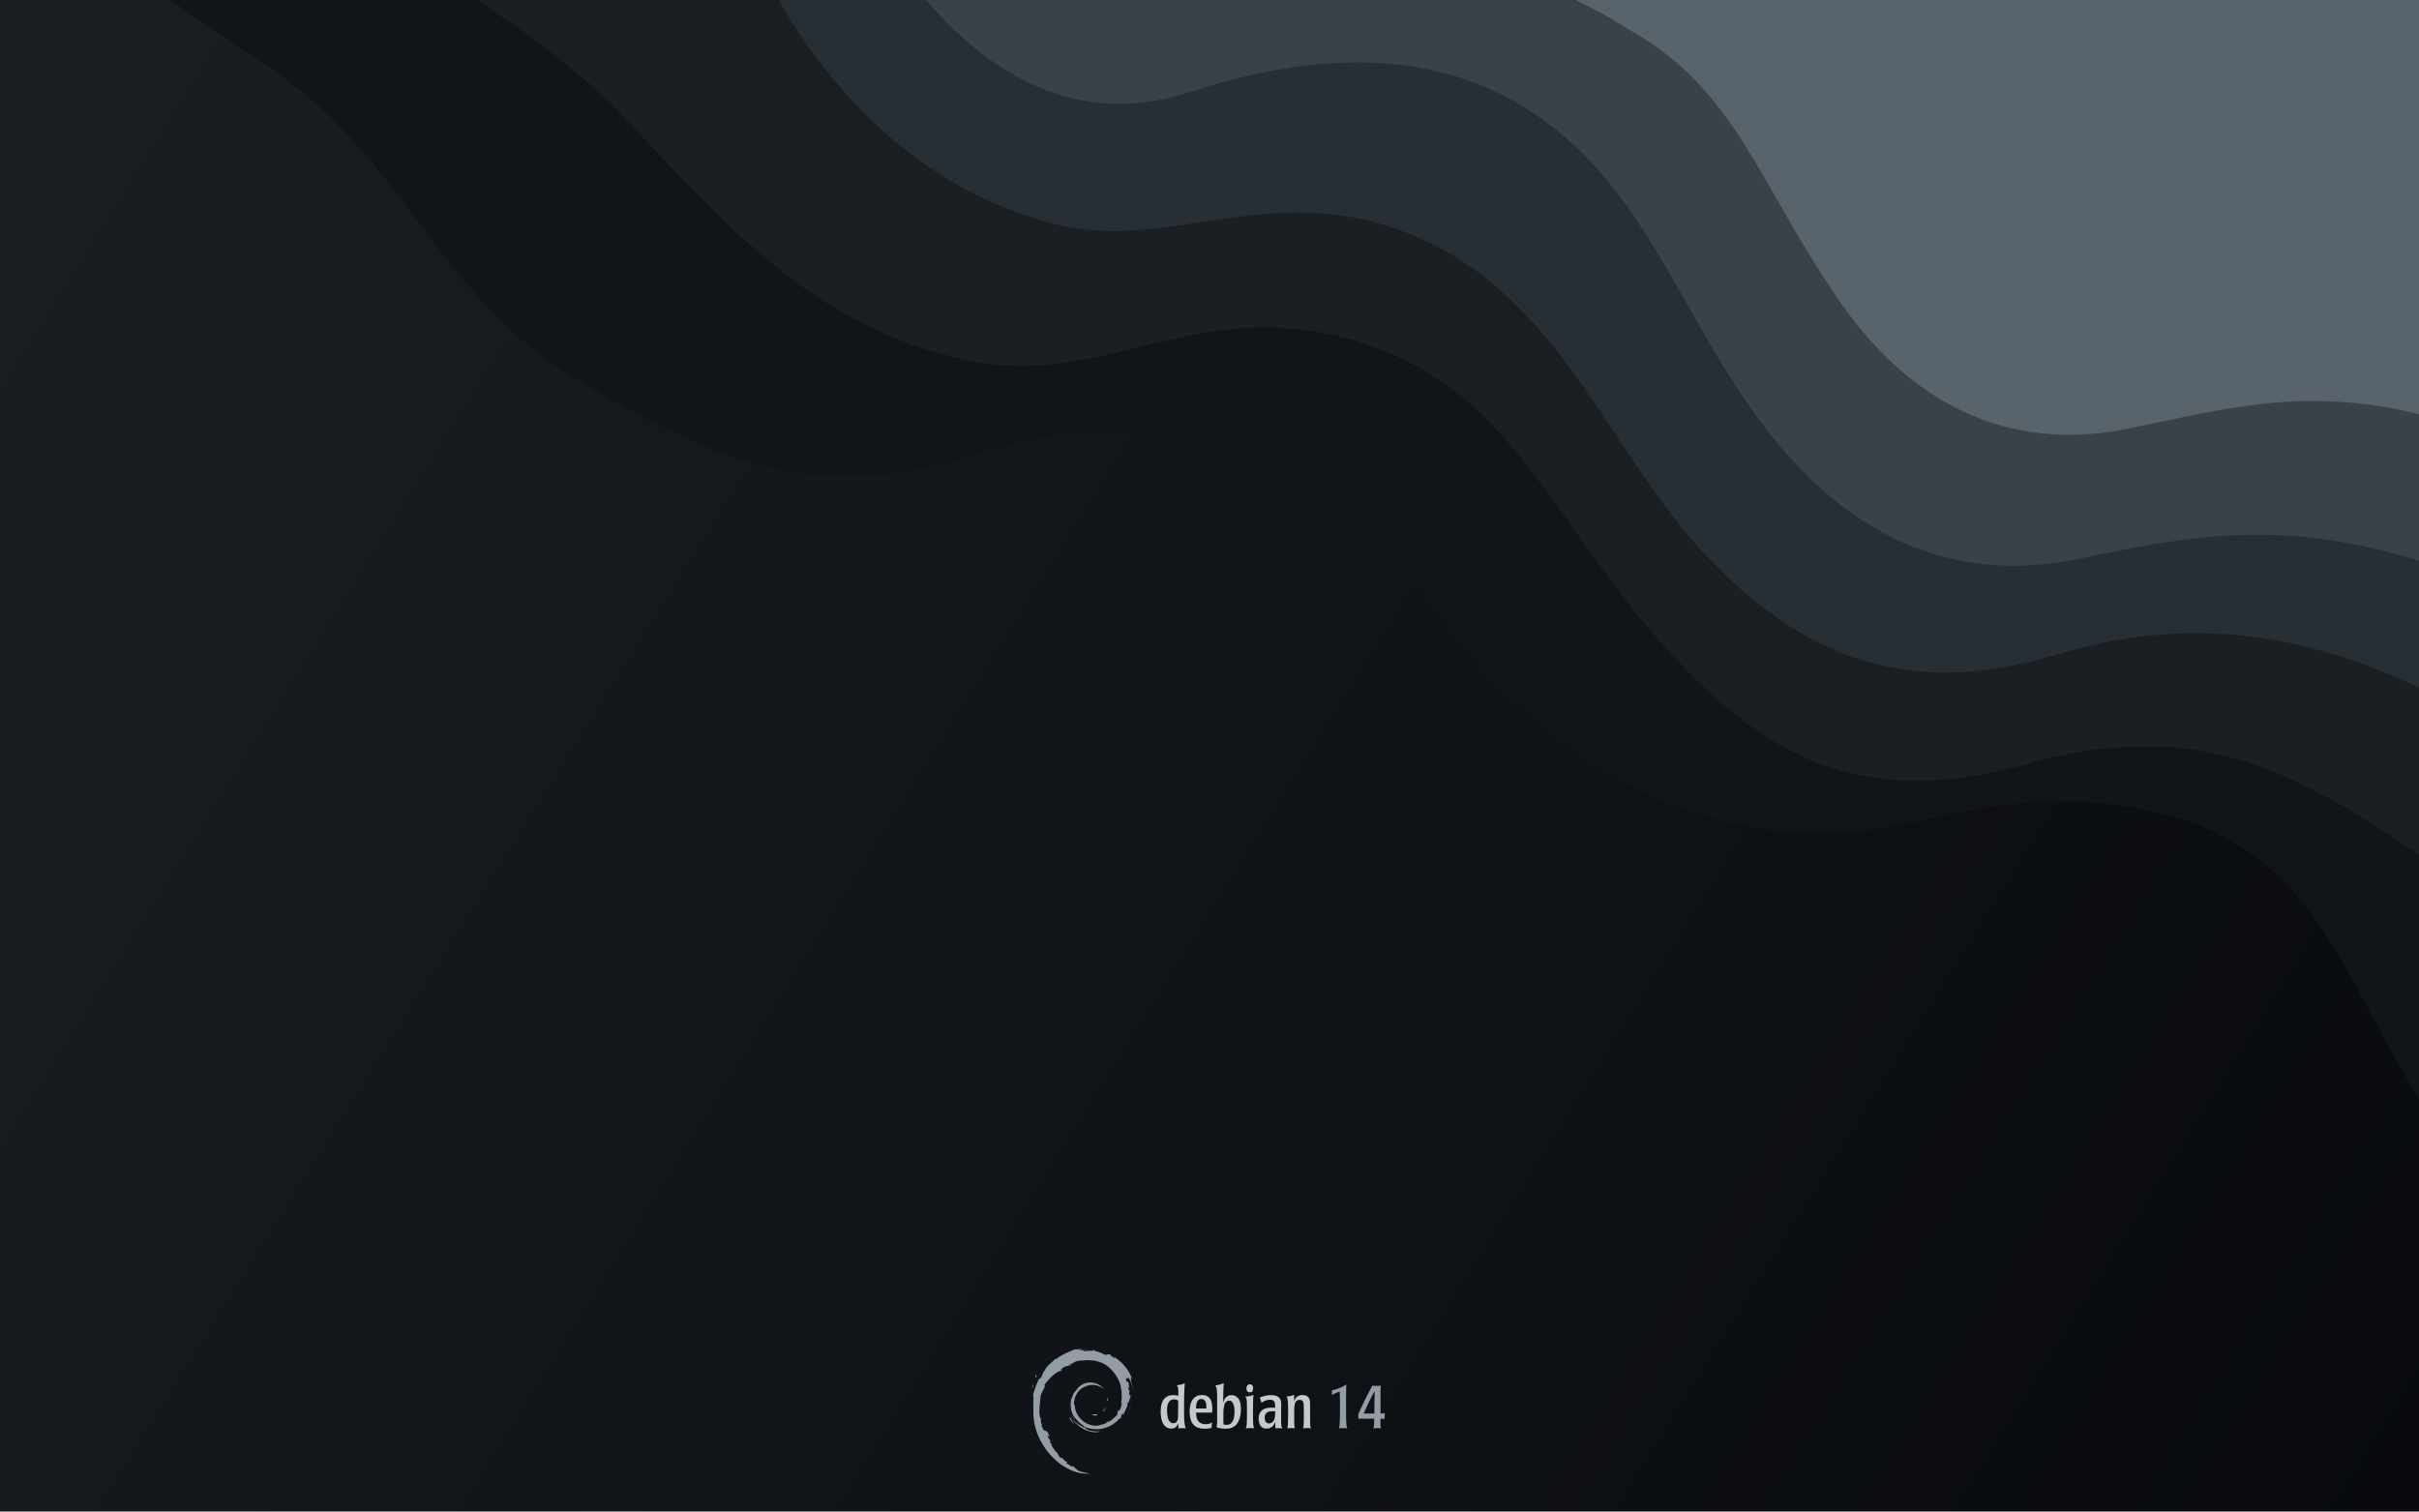
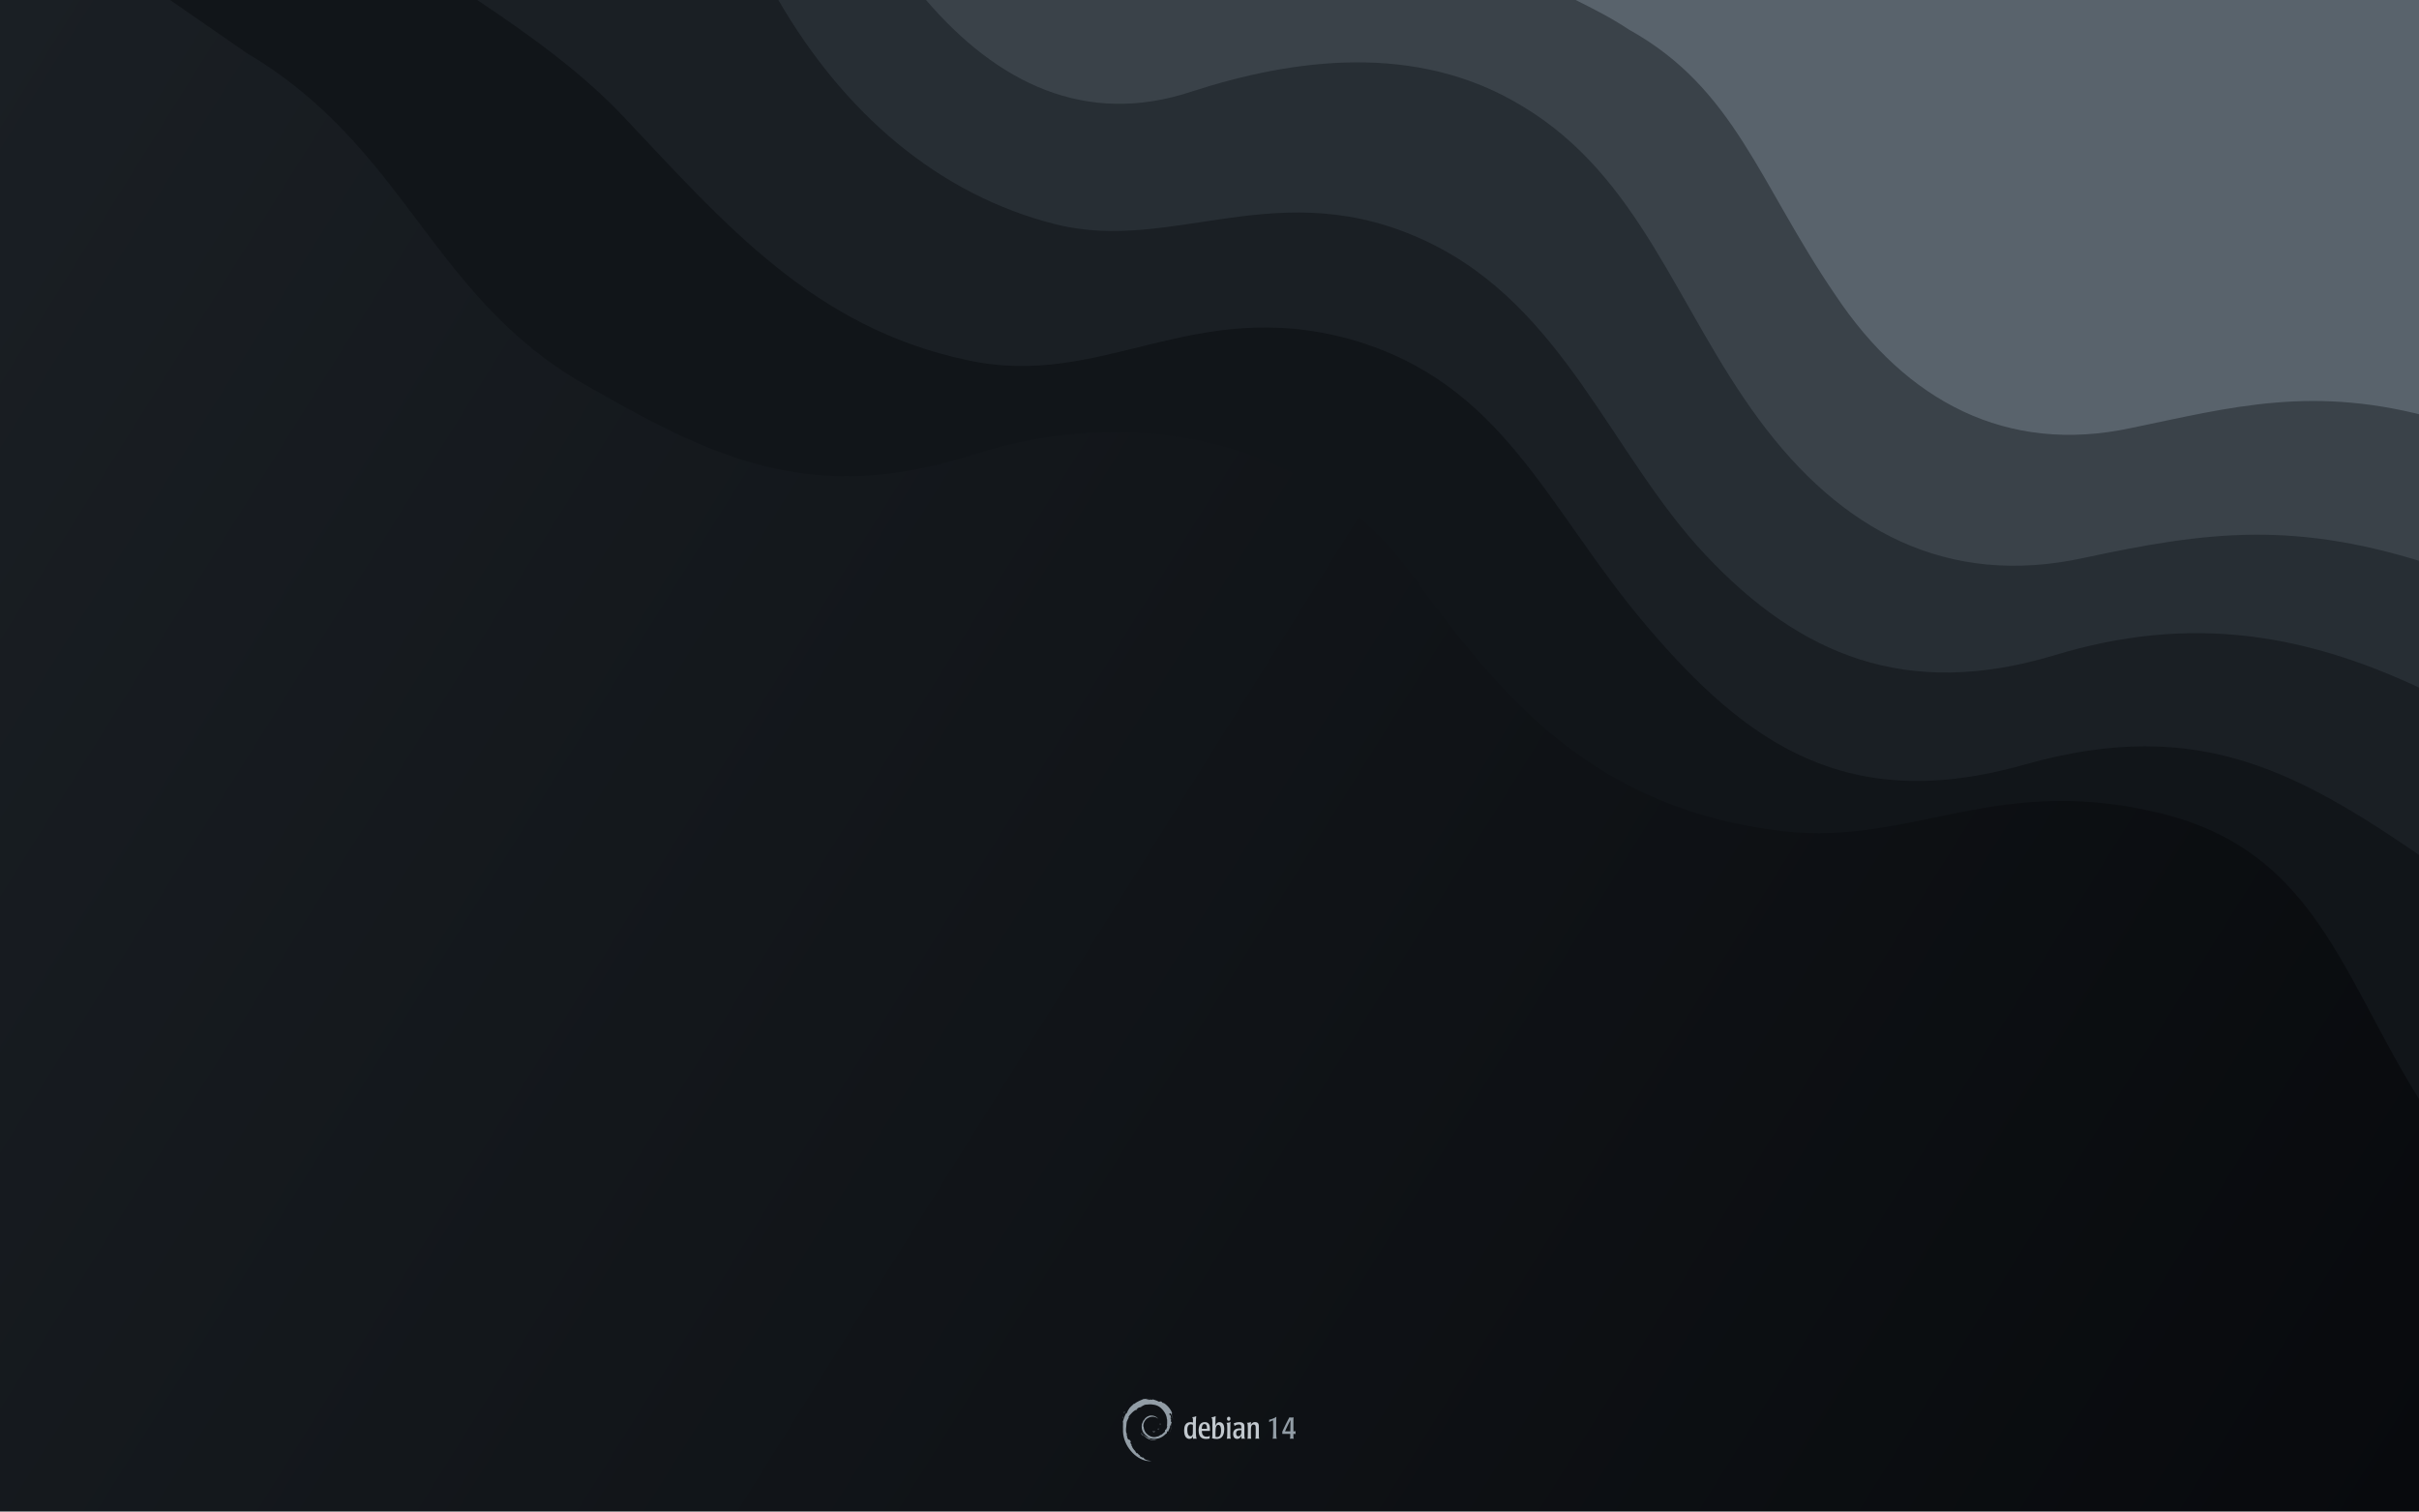
<svg xmlns="http://www.w3.org/2000/svg" width="1920" height="1200" viewBox="0 0 1920 1200" fill="none">
  <defs>
    <linearGradient id="gradient_1" gradientUnits="userSpaceOnUse" x1="0" y1="0" x2="1920" y2="1200">
      <stop offset="0" stop-color="#1A1F24" />
      <stop offset="1" stop-color="#080A0D" />
    </linearGradient>
    <clipPath id="clip_path_2">
      <rect width="1920" height="1200" />
    </clipPath>
  </defs>
  <g clip-path="url(#clip_path_2)">
    <rect width="1920" height="1200" fill="url(#gradient_1)" fill-rule="evenodd" />
    <g transform="translate(135 -0)">
      <g transform="matrix(-1 0 -0 -1 1800 895.313)">
        <path d="M0 0C75 107.813 89.062 220.313 225 250.781C356.25 281.25 421.875 220.313 529.688 236.719C679.688 257.813 750 351.563 815.625 440.625C890.625 543.75 1031.25 576.563 1162.5 534.375C1293.75 492.188 1373.44 534.375 1471.88 590.625C1593.75 660.938 1612.5 778.125 1739.06 853.125C1739.06 853.125 1800 895.313 1800 895.313C1800 895.313 0 895.313 0 895.313C0 895.313 0 0 0 0Z" fill="#111519" />
        <path d="M0 0C107.813 75 187.5 121.875 328.125 82.031C468.75 42.188 548.438 98.438 628.125 192.188C707.813 285.938 740.625 384.375 862.5 419.531C989.063 454.688 1059.38 379.688 1167.19 403.125C1289.06 428.906 1359.38 510.938 1439.06 595.313C1471.88 630.469 1514.06 660.938 1556.25 689.063C1556.25 689.063 0 689.063 0 689.063C0 689.063 0 0 0 0Z" fill="#1A1F24" transform="translate(0 206.25)" />
        <path d="M0 0C103.125 51.562 196.875 65.625 304.688 32.812C421.875 -2.344 506.25 32.812 581.25 112.5C656.25 192.188 693.75 309.375 801.563 360.938C918.75 417.188 1003.13 351.563 1096.88 375C1190.63 398.438 1265.63 464.063 1317.19 553.125C1317.19 553.125 0 553.125 0 553.125C0 553.125 0 0 0 0Z" fill="#272E34" transform="translate(0 342.188)" />
        <path d="M0 0C112.5 37.5 182.813 28.125 281.25 7.031C389.063 -16.406 473.438 28.125 539.063 117.188C604.688 206.25 632.813 309.375 726.563 365.625C810.938 417.188 909.375 403.125 989.063 377.344C1073.44 349.219 1143.75 384.375 1200 450C1200 450 0 450 0 450C0 450 0 0 0 0Z" fill="#3A4249" transform="translate(0 445.313)" />
        <path d="M0 12.407C98.438 40.532 164.063 21.782 243.75 5.375C342.188 -15.718 421.875 26.469 478.125 110.844C539.063 199.907 557.813 274.907 642.188 321.782C656.25 331.157 670.313 338.188 684.375 345.219C684.375 345.219 0 345.219 0 345.219C0 345.219 0 12.407 0 12.407Z" fill="#59636C" transform="translate(0 550.093)" />
      </g>
    </g>
-     <g transform="translate(819.341 1069.998)">
-       <g transform="translate(100.318 20.5)">
-         <path d="M1.584 30.144Q1.584 28.08 1.944 25.776Q2.304 23.472 3.36 21.528Q4.416 19.584 6.384 18.336Q8.352 17.088 11.568 17.088Q13.056 17.088 13.992 17.28Q14.928 17.472 15.6 17.712Q15.6 15.36 15.576 13.92Q15.552 12.48 15.432 11.616Q15.312 10.752 15.048 10.272Q14.784 9.792 14.304 9.264Q16.752 9.024 18.12 8.64Q19.488 8.256 20.784 7.632Q20.544 9.024 20.424 11.832Q20.304 14.64 20.232 18Q20.16 21.36 20.16 24.816Q20.16 28.272 20.16 31.008Q20.16 36.624 20.544 39.48Q20.928 42.336 21.504 43.488Q21.168 43.44 20.88 43.416C20.688 43.4 20.496 43.392 20.304 43.392Q20.016 43.344 19.68 43.344Q19.344 43.344 18.96 43.344Q17.856 43.344 17.088 43.392Q16.32 43.44 15.648 43.488L15.552 39.216Q14.928 41.376 13.512 42.528Q12.096 43.68 9.84 43.68Q9.552 43.68 8.856 43.608Q8.16 43.536 7.248 43.176Q6.336 42.816 5.328 42Q4.32 41.184 3.48 39.672Q2.64 38.16 2.112 35.856Q1.584 33.552 1.584 30.144ZM15.456 21.36Q14.928 21.072 14.184 20.784Q13.44 20.496 12.192 20.496Q10.176 20.496 9.048 21.528Q7.92 22.56 7.368 24Q6.816 25.44 6.72 26.904Q6.624 28.368 6.624 29.232Q6.624 29.76 6.672 30.912Q6.72 32.064 6.96 33.552Q7.056 34.224 7.32 35.208Q7.584 36.192 8.088 37.128Q8.592 38.064 9.456 38.736Q10.32 39.408 11.664 39.408Q12.96 39.408 13.68 38.832Q14.4 38.256 14.76 37.44Q15.12 36.624 15.216 35.76Q15.312 34.896 15.36 34.272Q15.36 33.792 15.384 32.856Q15.408 31.92 15.432 30.84Q15.456 29.76 15.456 28.632Q15.456 27.504 15.456 26.592Q15.456 25.68 15.48 25.08Q15.504 24.48 15.504 24.48L15.456 21.36ZM42.48 31.008L29.712 31.008Q29.712 31.584 29.76 32.496Q29.808 33.408 30.024 34.44Q30.24 35.472 30.696 36.48Q31.152 37.488 31.992 38.328Q32.832 39.168 34.128 39.672Q35.424 40.176 37.296 40.176Q39.456 40.176 40.584 39.696Q41.712 39.216 42.48 38.736Q42.24 39.84 42.096 40.8Q41.952 41.76 42 43.056Q41.328 43.248 40.032 43.512Q38.736 43.776 36.288 43.776Q33.552 43.776 31.368 43.032Q29.184 42.288 27.672 40.656Q26.16 39.024 25.368 36.432Q24.576 33.84 24.576 30.192Q24.576 29.616 24.624 28.416Q24.672 27.216 24.936 25.752Q25.2 24.288 25.8 22.752Q26.4 21.216 27.48 19.944Q28.56 18.672 30.24 17.856Q31.92 17.04 34.368 17.04Q37.008 17.04 38.64 18Q40.272 18.96 41.136 20.52Q42 22.08 42.288 24.072Q42.576 26.064 42.576 28.176L42.48 31.008ZM37.824 27.696Q37.872 26.4 37.776 25.08Q37.68 23.76 37.296 22.656Q36.912 21.552 36.096 20.856Q35.28 20.16 33.888 20.16Q32.592 20.16 31.776 20.784Q30.96 21.408 30.48 22.44Q30 23.472 29.808 24.84Q29.616 26.208 29.616 27.696L37.824 27.696ZM46.416 23.664Q46.416 19.776 46.392 17.184Q46.368 14.592 46.176 12.96Q45.984 11.328 45.624 10.512Q45.264 9.696 44.544 9.408Q45.312 9.36 46.08 9.24Q46.848 9.12 47.688 8.928Q48.528 8.736 49.512 8.4Q50.496 8.064 51.648 7.536Q51.504 9.168 51.408 11.424Q51.312 13.68 51.288 15.936Q51.264 18.192 51.24 20.088Q51.216 21.984 51.216 22.896Q51.504 22.176 51.912 21.168Q52.32 20.16 53.088 19.248Q53.856 18.336 55.008 17.712Q56.16 17.088 57.888 17.088Q59.616 17.088 61.152 17.952Q62.688 18.816 63.696 20.496Q64.224 21.408 64.536 22.512Q64.848 23.616 65.016 24.72Q65.184 25.824 65.232 26.808Q65.28 27.792 65.28 28.416Q65.28 30.576 64.872 33.12Q64.464 35.664 63.408 37.776Q62.304 40.032 60.84 41.256Q59.376 42.48 57.912 43.032Q56.448 43.584 55.176 43.68Q53.904 43.776 53.184 43.776Q48.912 43.776 45.84 42.576Q46.272 41.424 46.344 39.792Q46.416 38.16 46.416 35.472L46.416 23.664ZM60.192 30.24Q60.192 28.848 60.024 27.288Q59.856 25.728 59.376 24.432Q58.896 23.136 58.032 22.296Q57.168 21.456 55.824 21.456Q55.68 21.456 55.224 21.528Q54.768 21.6 54.192 21.912Q53.616 22.224 53.064 22.92Q52.512 23.616 52.128 24.912Q51.888 25.728 51.624 27.432Q51.36 29.136 51.36 32.256Q51.36 34.848 51.36 36.984Q51.36 39.12 51.456 40.416Q51.936 40.512 52.584 40.608Q53.232 40.704 53.808 40.704Q55.872 40.704 57.144 39.696Q58.416 38.688 59.088 37.152Q59.76 35.616 59.976 33.768Q60.192 31.92 60.192 30.24ZM74.928 23.184Q74.88 27.312 74.88 30.288Q74.88 33.264 74.88 35.352Q74.88 37.44 74.952 38.808Q75.024 40.176 75.12 41.04Q75.216 41.904 75.384 42.456Q75.552 43.008 75.84 43.488C75.36 43.424 74.912 43.368 74.496 43.32Q73.872 43.248 72.816 43.248Q71.664 43.248 70.8 43.32C70.224 43.368 69.664 43.424 69.12 43.488Q69.312 43.152 69.432 42.84Q69.552 42.528 69.648 42.072Q69.744 41.616 69.816 40.896Q69.888 40.176 69.936 39.024Q69.984 37.968 70.008 36.384Q70.032 34.8 70.056 32.976Q70.08 31.152 70.08 29.28Q70.08 27.408 70.056 25.752Q70.032 24.096 69.984 22.824Q69.936 21.552 69.84 20.928Q69.744 20.256 69.624 19.824Q69.504 19.392 69.336 19.128Q69.168 18.864 68.952 18.696Q68.736 18.528 68.496 18.336Q69.984 18.192 70.968 18.048Q71.952 17.904 72.72 17.736Q73.488 17.568 74.088 17.352Q74.688 17.136 75.36 16.8Q75.216 17.616 75.12 18.24Q75.024 18.864 75 19.56Q74.976 20.256 74.952 21.12Q74.928 21.984 74.928 23.184ZM74.976 11.616Q75.024 12.912 74.472 13.896Q73.92 14.88 72.336 14.88Q71.04 14.88 70.344 14.04Q69.648 13.2 69.648 11.808Q69.648 11.328 69.744 10.752Q69.84 10.176 70.152 9.672Q70.464 9.168 70.992 8.856Q71.52 8.544 72.384 8.544Q73.2 8.544 73.704 8.832Q74.208 9.12 74.496 9.552Q74.784 9.984 74.88 10.536Q74.976 11.088 74.976 11.616ZM79.344 35.808Q79.344 33.408 80.064 31.728Q80.784 30.048 82.128 29.016Q83.472 27.984 85.32 27.504Q87.168 27.024 89.472 27.024Q90.432 27.024 91.104 27.072Q91.776 27.12 92.448 27.168Q92.448 25.776 92.376 24.6Q92.304 23.424 91.944 22.584Q91.584 21.744 90.768 21.264Q89.952 20.784 88.464 20.784Q86.592 20.784 84.816 21.408Q83.04 22.032 81.648 23.28Q81.312 21.744 80.952 20.904Q80.592 20.064 80.16 19.248Q80.688 18.96 81.48 18.6Q82.272 18.24 83.376 17.904Q84.48 17.568 85.896 17.328Q87.312 17.088 89.088 17.088Q91.776 17.088 93.384 17.712Q94.992 18.336 95.856 19.344Q96.72 20.352 96.984 21.672Q97.248 22.992 97.248 24.336L97.2 34.128Q97.2 36.048 97.2 37.488Q97.2 38.928 97.296 40.32Q97.392 41.712 97.632 42.288Q97.872 42.864 98.256 43.488Q97.632 43.44 97.056 43.392Q96.48 43.344 95.856 43.344Q94.752 43.344 94.056 43.392Q93.36 43.44 92.688 43.488Q92.592 42.24 92.544 41.112Q92.496 39.984 92.544 38.4Q92.208 39.168 91.728 40.08Q91.248 40.992 90.456 41.784Q89.664 42.576 88.512 43.128Q87.36 43.68 85.728 43.68Q85.44 43.68 84.648 43.608Q83.856 43.536 82.944 43.152Q80.928 42.192 80.136 40.128Q79.344 38.064 79.344 35.808ZM90 29.904Q89.328 29.904 88.32 30.025Q87.312 30.145 86.376 30.628Q85.44 31.11 84.792 32.099Q84.144 33.088 84.144 34.776Q84.144 35.645 84.288 36.513Q84.432 37.382 84.816 38.057Q85.2 38.732 85.872 39.142Q86.544 39.552 87.648 39.552Q88.608 39.552 89.712 38.973Q90.816 38.394 91.584 36.754Q92.208 35.5 92.328 33.859Q92.448 32.219 92.544 29.904L90 29.904ZM120.192 38.736Q120.24 39.984 120.312 41.208Q120.384 42.432 120.912 43.488Q120.528 43.44 120.168 43.416C119.928 43.4 119.68 43.376 119.424 43.344Q119.04 43.296 118.512 43.272Q117.984 43.248 117.264 43.248Q116.4 43.248 115.824 43.32C115.44 43.368 115.024 43.424 114.576 43.488Q114.72 43.009 114.792 42.721Q114.864 42.434 114.96 41.812Q115.008 41.38 115.056 40.566Q115.104 39.752 115.128 38.842Q115.152 37.932 115.176 37.07Q115.2 36.208 115.2 35.728L115.2 30.556Q115.2 29.693 115.2 28.712Q115.2 27.73 115.176 26.796Q115.152 25.861 115.128 25.095Q115.104 24.328 115.056 23.897Q115.008 23.61 114.912 23.083Q114.816 22.556 114.504 22.077Q114.192 21.599 113.592 21.239Q112.992 20.88 111.936 20.88Q110.928 20.88 110.208 21.215Q109.488 21.55 109.032 22.077Q108.576 22.604 108.336 23.251Q108.096 23.897 107.952 24.52Q107.808 25.143 107.736 25.886Q107.664 26.628 107.616 27.777Q107.568 28.927 107.568 30.699Q107.568 32.471 107.568 35.106Q107.568 37.405 107.592 38.77Q107.616 40.135 107.664 40.973Q107.712 41.812 107.808 42.339Q107.904 42.865 108.096 43.488C107.68 43.424 107.216 43.376 106.704 43.344Q105.936 43.296 104.832 43.296Q103.968 43.296 103.32 43.344C102.888 43.376 102.432 43.424 101.952 43.488Q102.096 43.2 102.192 42.936Q102.288 42.673 102.36 42.289Q102.432 41.905 102.48 41.281Q102.528 40.657 102.576 39.65Q102.576 38.978 102.624 37.563Q102.672 36.148 102.696 34.325Q102.72 32.502 102.72 30.487Q102.72 28.472 102.696 26.601Q102.672 24.73 102.6 23.243Q102.528 21.756 102.432 20.989Q102.336 20.269 102.216 19.813Q102.096 19.358 101.928 19.07Q101.76 18.782 101.568 18.59Q101.376 18.398 101.184 18.206Q102.624 18.157 103.632 17.988Q104.64 17.819 105.36 17.625Q106.08 17.431 106.584 17.212Q107.088 16.994 107.52 16.752L107.52 21.84Q107.712 21.264 108.096 20.448Q108.48 19.632 109.224 18.888Q109.968 18.144 111.12 17.592Q112.272 17.04 114.096 17.04Q116.352 17.04 117.576 17.76Q118.8 18.48 119.376 19.584Q119.952 20.688 120.072 21.96Q120.192 23.232 120.192 24.288L120.192 38.736Z" fill="#C2C9CF" />
-         <path d="M15.744 28.944Q15.744 30.72 15.744 32.136Q15.744 33.552 15.768 34.752Q15.792 35.952 15.816 36.96Q15.84 37.968 15.888 38.88Q15.936 40.032 16.008 40.752Q16.08 41.472 16.2 41.976Q16.32 42.48 16.464 42.792Q16.608 43.104 16.752 43.44Q15.792 43.344 14.856 43.32Q13.92 43.296 13.008 43.296Q11.952 43.296 11.352 43.32Q10.752 43.344 9.936 43.44Q10.128 43.008 10.248 42.6Q10.368 42.192 10.464 41.736Q10.56 41.28 10.608 40.632Q10.656 39.984 10.704 39.024Q10.752 38.304 10.776 37.464Q10.8 36.624 10.824 35.472Q10.848 34.32 10.872 32.76Q10.896 31.2 10.896 29.088L10.896 23.52Q10.848 20.832 10.824 19.224Q10.8 17.616 10.776 16.68Q10.752 15.744 10.728 15.24Q10.704 14.736 10.656 14.208Q9.072 14.832 7.536 15.504Q6 16.176 4.464 16.992Q4.512 16.608 4.536 16.224Q4.56 15.84 4.608 15.456Q4.608 14.784 4.56 14.328Q4.512 13.872 4.464 13.344Q5.376 13.152 6.744 12.768Q8.112 12.384 9.672 11.808Q11.232 11.232 12.888 10.416Q14.544 9.6 15.984 8.592Q15.888 9.984 15.864 11.232Q15.84 12.48 15.792 14.016Q15.744 15.552 15.744 17.52Q15.744 19.488 15.744 22.272L15.744 28.944ZM43.056 31.728Q43.92 31.728 44.808 31.666Q45.696 31.604 46.512 31.44Q46.368 32.88 46.368 33.936Q46.368 34.608 46.392 34.992Q46.416 35.376 46.512 35.904Q45.504 35.808 44.736 35.808Q43.968 35.808 43.008 35.808L43.008 40.512Q43.008 41.328 43.152 42.12Q43.296 42.912 43.68 43.488C43.2 43.424 42.728 43.376 42.264 43.344Q41.568 43.296 40.368 43.296Q39.36 43.296 38.688 43.344C38.24 43.376 37.792 43.424 37.344 43.488Q37.872 42.336 37.968 40.536Q38.064 38.736 38.064 35.808L25.44 35.808L25.44 32.208Q25.872 31.2 26.688 29.448Q27.504 27.696 28.512 25.56Q29.52 23.424 30.648 21.096Q31.776 18.768 32.88 16.608Q33.984 14.448 34.968 12.6Q35.952 10.752 36.624 9.552Q37.008 9.6 37.368 9.624Q37.728 9.648 38.16 9.696Q38.64 9.696 39.216 9.72Q39.792 9.744 40.512 9.744Q41.568 9.744 42.144 9.696Q42.72 9.648 43.44 9.552Q43.296 10.223 43.176 11.013Q43.056 11.803 43.056 13.384L43.056 31.728ZM38.16 31.68Q38.208 27.228 38.256 24.451Q38.304 21.675 38.328 19.927Q38.352 18.18 38.376 17.175Q38.4 16.169 38.4 15.355L38.4 13.776Q37.44 15.499 36.12 18.084Q34.8 20.669 33.552 23.326Q32.304 25.983 31.248 28.257Q30.192 30.531 29.76 31.68L38.16 31.68Z" fill="#929DA6" transform="translate(133 0)" />
+     <g transform="translate(890.921 1109.999)">
+       <g transform="translate(48.159 10.5)">
+         <path d="M0.792 15.072Q0.792 14.04 0.972 12.888Q1.152 11.736 1.68 10.764Q2.208 9.792 3.192 9.168Q4.176 8.544 5.784 8.544Q6.528 8.544 6.996 8.64Q7.464 8.736 7.8 8.856Q7.8 7.68 7.788 6.96Q7.776 6.24 7.716 5.808Q7.656 5.376 7.524 5.136Q7.392 4.896 7.152 4.632Q8.376 4.512 9.06 4.32Q9.744 4.128 10.392 3.816Q10.272 4.512 10.212 5.916Q10.152 7.32 10.116 9Q10.08 10.68 10.08 12.408Q10.08 14.136 10.08 15.504Q10.08 18.312 10.272 19.74Q10.464 21.168 10.752 21.744Q10.584 21.72 10.44 21.708C10.344 21.7 10.248 21.696 10.152 21.696Q10.008 21.672 9.84 21.672Q9.672 21.672 9.48 21.672Q8.928 21.672 8.544 21.696Q8.16 21.72 7.824 21.744L7.776 19.608Q7.464 20.688 6.756 21.264Q6.048 21.84 4.92 21.84Q4.776 21.84 4.428 21.804Q4.08 21.768 3.624 21.588Q3.168 21.408 2.664 21Q2.16 20.592 1.74 19.836Q1.32 19.08 1.056 17.928Q0.792 16.776 0.792 15.072ZM7.728 10.68Q7.464 10.536 7.092 10.392Q6.72 10.248 6.096 10.248Q5.088 10.248 4.524 10.764Q3.96 11.28 3.684 12Q3.408 12.72 3.36 13.452Q3.312 14.184 3.312 14.616Q3.312 14.88 3.336 15.456Q3.36 16.032 3.48 16.776Q3.528 17.112 3.66 17.604Q3.792 18.096 4.044 18.564Q4.296 19.032 4.728 19.368Q5.16 19.704 5.832 19.704Q6.48 19.704 6.84 19.416Q7.2 19.128 7.38 18.72Q7.56 18.312 7.608 17.88Q7.656 17.448 7.68 17.136Q7.68 16.896 7.692 16.428Q7.704 15.96 7.716 15.42Q7.728 14.88 7.728 14.316Q7.728 13.752 7.728 13.296Q7.728 12.84 7.74 12.54Q7.752 12.24 7.752 12.24L7.728 10.68ZM21.24 15.504L14.856 15.504Q14.856 15.792 14.88 16.248Q14.904 16.704 15.012 17.22Q15.12 17.736 15.348 18.24Q15.576 18.744 15.996 19.164Q16.416 19.584 17.064 19.836Q17.712 20.088 18.648 20.088Q19.728 20.088 20.292 19.848Q20.856 19.608 21.24 19.368Q21.12 19.92 21.048 20.4Q20.976 20.88 21 21.528Q20.664 21.624 20.016 21.756Q19.368 21.888 18.144 21.888Q16.776 21.888 15.684 21.516Q14.592 21.144 13.836 20.328Q13.08 19.512 12.684 18.216Q12.288 16.92 12.288 15.096Q12.288 14.808 12.312 14.208Q12.336 13.608 12.468 12.876Q12.6 12.144 12.9 11.376Q13.2 10.608 13.74 9.972Q14.28 9.336 15.12 8.928Q15.96 8.52 17.184 8.52Q18.504 8.52 19.32 9Q20.136 9.48 20.568 10.26Q21 11.04 21.144 12.036Q21.288 13.032 21.288 14.088L21.24 15.504ZM18.912 13.848Q18.936 13.2 18.888 12.54Q18.84 11.88 18.648 11.328Q18.456 10.776 18.048 10.428Q17.64 10.08 16.944 10.08Q16.296 10.08 15.888 10.392Q15.48 10.704 15.24 11.22Q15 11.736 14.904 12.42Q14.808 13.104 14.808 13.848L18.912 13.848ZM23.208 11.832Q23.208 9.888 23.196 8.592Q23.184 7.296 23.088 6.48Q22.992 5.664 22.812 5.256Q22.632 4.848 22.272 4.704Q22.656 4.68 23.04 4.62Q23.424 4.56 23.844 4.464Q24.264 4.368 24.756 4.2Q25.248 4.032 25.824 3.768Q25.752 4.584 25.704 5.712Q25.656 6.84 25.644 7.968Q25.632 9.096 25.62 10.044Q25.608 10.992 25.608 11.448Q25.752 11.088 25.956 10.584Q26.16 10.08 26.544 9.624Q26.928 9.168 27.504 8.856Q28.08 8.544 28.944 8.544Q29.808 8.544 30.576 8.976Q31.344 9.408 31.848 10.248Q32.112 10.704 32.268 11.256Q32.424 11.808 32.508 12.36Q32.592 12.912 32.616 13.404Q32.64 13.896 32.64 14.208Q32.64 15.288 32.436 16.56Q32.232 17.832 31.704 18.888Q31.152 20.016 30.42 20.628Q29.688 21.24 28.956 21.516Q28.224 21.792 27.588 21.84Q26.952 21.888 26.592 21.888Q24.456 21.888 22.92 21.288Q23.136 20.712 23.172 19.896Q23.208 19.08 23.208 17.736L23.208 11.832ZM30.096 15.12Q30.096 14.424 30.012 13.644Q29.928 12.864 29.688 12.216Q29.448 11.568 29.016 11.148Q28.584 10.728 27.912 10.728Q27.84 10.728 27.612 10.764Q27.384 10.8 27.096 10.956Q26.808 11.112 26.532 11.46Q26.256 11.808 26.064 12.456Q25.944 12.864 25.812 13.716Q25.68 14.568 25.68 16.128Q25.68 17.424 25.68 18.492Q25.68 19.56 25.728 20.208Q25.968 20.256 26.292 20.304Q26.616 20.352 26.904 20.352Q27.936 20.352 28.572 19.848Q29.208 19.344 29.544 18.576Q29.88 17.808 29.988 16.884Q30.096 15.96 30.096 15.12ZM37.464 11.592Q37.44 13.656 37.44 15.144Q37.44 16.632 37.44 17.676Q37.44 18.72 37.476 19.404Q37.512 20.088 37.56 20.52Q37.608 20.952 37.692 21.228Q37.776 21.504 37.92 21.744C37.68 21.712 37.456 21.684 37.248 21.66Q36.936 21.624 36.408 21.624Q35.832 21.624 35.4 21.66C35.112 21.684 34.832 21.712 34.56 21.744Q34.656 21.576 34.716 21.42Q34.776 21.264 34.824 21.036Q34.872 20.808 34.908 20.448Q34.944 20.088 34.968 19.512Q34.992 18.984 35.004 18.192Q35.016 17.4 35.028 16.488Q35.04 15.576 35.04 14.64Q35.04 13.704 35.028 12.876Q35.016 12.048 34.992 11.412Q34.968 10.776 34.92 10.464Q34.872 10.128 34.812 9.912Q34.752 9.696 34.668 9.564Q34.584 9.432 34.476 9.348Q34.368 9.264 34.248 9.168Q34.992 9.096 35.484 9.024Q35.976 8.952 36.36 8.868Q36.744 8.784 37.044 8.676Q37.344 8.568 37.68 8.4Q37.608 8.808 37.56 9.12Q37.512 9.432 37.5 9.78Q37.488 10.128 37.476 10.56Q37.464 10.992 37.464 11.592ZM37.488 5.808Q37.512 6.456 37.236 6.948Q36.96 7.44 36.168 7.44Q35.52 7.44 35.172 7.02Q34.824 6.6 34.824 5.904Q34.824 5.664 34.872 5.376Q34.92 5.088 35.076 4.836Q35.232 4.584 35.496 4.428Q35.76 4.272 36.192 4.272Q36.6 4.272 36.852 4.416Q37.104 4.56 37.248 4.776Q37.392 4.992 37.44 5.268Q37.488 5.544 37.488 5.808ZM39.672 17.904Q39.672 16.704 40.032 15.864Q40.392 15.024 41.064 14.508Q41.736 13.992 42.66 13.752Q43.584 13.512 44.736 13.512Q45.216 13.512 45.552 13.536Q45.888 13.56 46.224 13.584Q46.224 12.888 46.188 12.3Q46.152 11.712 45.972 11.292Q45.792 10.872 45.384 10.632Q44.976 10.392 44.232 10.392Q43.296 10.392 42.408 10.704Q41.52 11.016 40.824 11.64Q40.656 10.872 40.476 10.452Q40.296 10.032 40.08 9.624Q40.344 9.48 40.74 9.3Q41.136 9.12 41.688 8.952Q42.24 8.784 42.948 8.664Q43.656 8.544 44.544 8.544Q45.888 8.544 46.692 8.856Q47.496 9.168 47.928 9.672Q48.36 10.176 48.492 10.836Q48.624 11.496 48.624 12.168L48.6 17.064Q48.6 18.024 48.6 18.744Q48.6 19.464 48.648 20.16Q48.696 20.856 48.816 21.144Q48.936 21.432 49.128 21.744Q48.816 21.72 48.528 21.696Q48.24 21.672 47.928 21.672Q47.376 21.672 47.028 21.696Q46.68 21.72 46.344 21.744Q46.296 21.12 46.272 20.556Q46.248 19.992 46.272 19.2Q46.104 19.584 45.864 20.04Q45.624 20.496 45.228 20.892Q44.832 21.288 44.256 21.564Q43.68 21.84 42.864 21.84Q42.72 21.84 42.324 21.804Q41.928 21.768 41.472 21.576Q40.464 21.096 40.068 20.064Q39.672 19.032 39.672 17.904ZM45 14.952Q44.664 14.952 44.16 15.012Q43.656 15.073 43.188 15.314Q42.72 15.555 42.396 16.049Q42.072 16.544 42.072 17.388Q42.072 17.822 42.144 18.256Q42.216 18.691 42.408 19.028Q42.6 19.366 42.936 19.571Q43.272 19.776 43.824 19.776Q44.304 19.776 44.856 19.486Q45.408 19.197 45.792 18.377Q46.104 17.75 46.164 16.93Q46.224 16.11 46.272 14.952L45 14.952ZM60.096 19.368Q60.12 19.992 60.156 20.604Q60.192 21.216 60.456 21.744Q60.264 21.72 60.084 21.708C59.964 21.7 59.84 21.688 59.712 21.672Q59.52 21.648 59.256 21.636Q58.992 21.624 58.632 21.624Q58.2 21.624 57.912 21.66C57.72 21.684 57.512 21.712 57.288 21.744Q57.36 21.504 57.396 21.361Q57.432 21.217 57.48 20.906Q57.504 20.69 57.528 20.283Q57.552 19.876 57.564 19.421Q57.576 18.966 57.588 18.535Q57.6 18.104 57.6 17.864L57.6 15.278Q57.6 14.847 57.6 14.356Q57.6 13.865 57.588 13.398Q57.576 12.931 57.564 12.547Q57.552 12.164 57.528 11.949Q57.504 11.805 57.456 11.542Q57.408 11.278 57.252 11.039Q57.096 10.799 56.796 10.62Q56.496 10.44 55.968 10.44Q55.464 10.44 55.104 10.608Q54.744 10.775 54.516 11.039Q54.288 11.302 54.168 11.625Q54.048 11.949 53.976 12.26Q53.904 12.572 53.868 12.943Q53.832 13.314 53.808 13.889Q53.784 14.463 53.784 15.35Q53.784 16.236 53.784 17.553Q53.784 18.702 53.796 19.385Q53.808 20.067 53.832 20.487Q53.856 20.906 53.904 21.169Q53.952 21.433 54.048 21.744C53.84 21.712 53.608 21.688 53.352 21.672Q52.968 21.648 52.416 21.648Q51.984 21.648 51.66 21.672C51.444 21.688 51.216 21.712 50.976 21.744Q51.048 21.6 51.096 21.468Q51.144 21.336 51.18 21.144Q51.216 20.952 51.24 20.641Q51.264 20.329 51.288 19.825Q51.288 19.489 51.312 18.782Q51.336 18.074 51.348 17.163Q51.36 16.251 51.36 15.244Q51.36 14.236 51.348 13.301Q51.336 12.365 51.3 11.622Q51.264 10.878 51.216 10.494Q51.168 10.134 51.108 9.907Q51.048 9.679 50.964 9.535Q50.88 9.391 50.784 9.295Q50.688 9.199 50.592 9.103Q51.312 9.079 51.816 8.994Q52.32 8.909 52.68 8.812Q53.04 8.715 53.292 8.606Q53.544 8.497 53.76 8.376L53.76 10.92Q53.856 10.632 54.048 10.224Q54.24 9.816 54.612 9.444Q54.984 9.072 55.56 8.796Q56.136 8.52 57.048 8.52Q58.176 8.52 58.788 8.88Q59.4 9.24 59.688 9.792Q59.976 10.344 60.036 10.98Q60.096 11.616 60.096 12.144L60.096 19.368Z" fill="#C2C9CF" />
+         <path d="M7.872 14.472Q7.872 15.36 7.872 16.068Q7.872 16.776 7.884 17.376Q7.896 17.976 7.908 18.48Q7.92 18.984 7.944 19.44Q7.968 20.016 8.004 20.376Q8.04 20.736 8.1 20.988Q8.16 21.24 8.232 21.396Q8.304 21.552 8.376 21.72Q7.896 21.672 7.428 21.66Q6.96 21.648 6.504 21.648Q5.976 21.648 5.676 21.66Q5.376 21.672 4.968 21.72Q5.064 21.504 5.124 21.3Q5.184 21.096 5.232 20.868Q5.28 20.64 5.304 20.316Q5.328 19.992 5.352 19.512Q5.376 19.152 5.388 18.732Q5.4 18.312 5.412 17.736Q5.424 17.16 5.436 16.38Q5.448 15.6 5.448 14.544L5.448 11.76Q5.424 10.416 5.412 9.612Q5.4 8.808 5.388 8.34Q5.376 7.872 5.364 7.62Q5.352 7.368 5.328 7.104Q4.536 7.416 3.768 7.752Q3 8.088 2.232 8.496Q2.256 8.304 2.268 8.112Q2.28 7.92 2.304 7.728Q2.304 7.392 2.28 7.164Q2.256 6.936 2.232 6.672Q2.688 6.576 3.372 6.384Q4.056 6.192 4.836 5.904Q5.616 5.616 6.444 5.208Q7.272 4.8 7.992 4.296Q7.944 4.992 7.932 5.616Q7.92 6.24 7.896 7.008Q7.872 7.776 7.872 8.76Q7.872 9.744 7.872 11.136L7.872 14.472ZM21.528 15.864Q21.96 15.864 22.404 15.833Q22.848 15.802 23.256 15.72Q23.184 16.44 23.184 16.968Q23.184 17.304 23.196 17.496Q23.208 17.688 23.256 17.952Q22.752 17.904 22.368 17.904Q21.984 17.904 21.504 17.904L21.504 20.256Q21.504 20.664 21.576 21.06Q21.648 21.456 21.84 21.744C21.6 21.712 21.364 21.688 21.132 21.672Q20.784 21.648 20.184 21.648Q19.68 21.648 19.344 21.672C19.12 21.688 18.896 21.712 18.672 21.744Q18.936 21.168 18.984 20.268Q19.032 19.368 19.032 17.904L12.72 17.904L12.72 16.104Q12.936 15.6 13.344 14.724Q13.752 13.848 14.256 12.78Q14.76 11.712 15.324 10.548Q15.888 9.384 16.44 8.304Q16.992 7.224 17.484 6.3Q17.976 5.376 18.312 4.776Q18.504 4.8 18.684 4.812Q18.864 4.824 19.08 4.848Q19.32 4.848 19.608 4.86Q19.896 4.872 20.256 4.872Q20.784 4.872 21.072 4.848Q21.36 4.824 21.72 4.776Q21.648 5.111 21.588 5.506Q21.528 5.902 21.528 6.692L21.528 15.864ZM19.08 15.84Q19.104 13.614 19.128 12.226Q19.152 10.838 19.164 9.964Q19.176 9.09 19.188 8.587Q19.2 8.085 19.2 7.678L19.2 6.888Q18.72 7.75 18.06 9.042Q17.4 10.335 16.776 11.663Q16.152 12.992 15.624 14.129Q15.096 15.265 14.88 15.84L19.08 15.84Z" fill="#929DA6" transform="translate(66 0)" />
      </g>
      <g>
-         <path d="M6.266 51.542C4.616 51.559 6.599 52.392 8.765 52.725C9.354 52.258 9.893 51.792 10.382 51.325C9.032 51.658 7.649 51.658 6.282 51.542C6.282 51.542 6.266 51.542 6.266 51.542ZM15.164 49.325C16.157 48.034 16.831 46.527 17.13 44.926C16.897 46.026 16.297 46.975 15.747 47.975C12.648 49.925 15.464 46.809 15.747 45.642C12.415 49.825 15.281 48.142 15.164 49.325C15.164 49.325 15.164 49.325 15.164 49.325ZM18.447 40.777C18.647 37.794 17.864 38.744 17.597 39.877C17.914 40.044 18.147 41.993 18.447 40.777C18.447 40.777 18.447 40.777 18.447 40.777ZM0 0C0.883 0.167 1.9 0.283 1.766 0.5C2.733 0.283 2.933 0.083 0 0C0 0 0 0 0 0ZM1.766 0.5C1.766 0.5 1.133 0.633 1.133 0.633L1.716 0.583C1.716 0.583 1.766 0.5 1.766 0.5Z" fill="#929DA6" transform="translate(41.724 1.284)" />
-         <path d="M70.488 42.476C70.588 45.159 69.705 46.476 68.905 48.758C68.905 48.758 67.472 49.475 67.472 49.475C66.306 51.758 67.589 50.925 66.755 52.724C64.922 54.358 61.206 57.824 60.007 58.14C59.14 58.124 60.607 57.107 60.79 56.724C58.34 58.39 58.824 59.24 55.074 60.257C55.074 60.257 54.974 60.023 54.974 60.023C45.742 64.356 32.911 55.757 33.078 44.009C32.978 44.742 32.794 44.559 32.578 44.859C32.111 38.827 35.377 32.745 40.893 30.262C46.013 27.686 52.186 28.491 56.474 32.295C53.785 28.762 49.564 26.735 45.126 26.846C40.21 26.929 35.627 30.045 34.094 33.428C31.595 34.994 31.295 39.51 30.212 40.343C28.729 51.175 32.978 55.841 40.143 61.34C41.276 62.09 40.477 62.206 40.627 62.789C38.192 61.631 36.025 59.979 34.261 57.94C35.211 59.34 36.244 60.69 37.56 61.773C35.327 60.99 32.311 56.307 31.445 56.107C35.311 63.056 47.159 68.289 53.358 65.689C50.492 65.806 46.859 65.756 43.626 64.556C42.26 63.856 40.427 62.423 40.76 62.156C49.225 65.322 57.957 64.539 65.289 58.674C67.156 57.224 69.189 54.758 69.788 54.724C68.888 56.057 69.922 55.357 69.255 56.541C71.105 53.541 68.439 55.324 71.171 51.375C71.171 51.375 72.171 52.758 72.171 52.758C71.805 50.258 75.254 47.259 74.904 43.309C75.704 42.11 75.787 44.609 74.954 47.375C76.121 44.309 75.254 43.809 75.554 41.276C75.887 42.126 76.304 43.043 76.537 43.943C75.771 40.977 77.304 38.944 77.704 37.227C77.32 37.06 76.521 38.527 76.337 35.028C76.354 33.511 76.754 34.228 76.904 33.861C76.621 33.694 75.837 32.528 75.354 30.278C75.687 29.762 76.271 31.645 76.754 31.728C76.437 29.945 75.921 28.595 75.904 27.229C74.521 24.346 75.404 27.612 74.304 25.996C72.838 21.43 75.521 24.929 75.687 22.863C77.904 26.062 79.187 31.045 79.753 33.111C79.297 30.622 78.617 28.179 77.72 25.812C78.387 26.096 76.637 20.647 78.604 24.246C76.504 16.547 69.638 9.348 63.323 5.982C64.106 6.682 65.073 7.565 64.722 7.715C61.59 5.832 62.14 5.699 61.69 4.899C59.123 3.866 58.957 4.982 57.274 4.899C52.441 2.35 51.525 2.616 47.075 1.016C47.075 1.016 47.275 1.966 47.275 1.966C44.093 0.9 43.559 2.366 40.11 1.966C39.893 1.8 41.21 1.366 42.293 1.216C39.21 1.616 39.36 0.6 36.327 1.333C37.077 0.8 37.86 0.45 38.66 0C36.144 0.167 32.645 1.483 33.728 0.283C29.612 2.116 22.313 4.683 18.23 8.532C18.23 8.532 18.097 7.665 18.097 7.665C16.214 9.915 9.915 14.398 9.415 17.314C9.415 17.314 8.915 17.43 8.915 17.43C7.932 19.097 7.299 20.963 6.532 22.663C5.249 24.829 4.649 23.496 4.833 23.829C2.333 28.928 1.083 33.211 0 36.711C0.767 37.877 0.017 43.626 0.317 48.242C-0.95 71.005 16.297 93.118 35.144 98.234C37.91 99.234 42.01 99.183 45.509 99.283C41.393 98.117 40.843 98.65 36.844 97.251C33.944 95.901 33.311 94.334 31.262 92.551C31.262 92.551 32.061 93.984 32.061 93.984C28.045 92.568 29.728 92.235 26.446 91.185C26.446 91.185 27.312 90.052 27.312 90.052C26.012 89.952 23.863 87.852 23.279 86.702C23.279 86.702 21.846 86.752 21.846 86.752C20.13 84.636 19.213 83.103 19.28 81.92C19.28 81.92 18.83 82.753 18.83 82.753C18.297 81.853 12.515 74.821 15.514 76.454C14.964 75.954 14.214 75.621 13.414 74.171C13.414 74.171 14.031 73.471 14.031 73.471C12.581 71.605 11.365 69.222 11.465 68.439C12.231 69.472 12.764 69.672 13.298 69.838C9.632 60.79 9.448 69.338 6.682 60.623C6.682 60.623 7.265 60.59 7.265 60.59C6.816 59.923 6.549 59.173 6.182 58.457C6.182 58.457 6.432 55.924 6.432 55.924C3.816 52.891 5.699 43.01 6.082 37.594C6.349 35.394 8.265 33.044 9.748 29.362C9.748 29.362 8.849 29.212 8.849 29.212C10.548 26.229 18.614 17.247 22.346 17.714C24.146 15.431 21.98 17.697 21.63 17.131C25.596 12.998 26.846 14.198 29.512 13.448C32.395 11.731 27.029 14.114 28.412 12.798C33.411 11.515 31.945 9.898 38.46 9.248C39.127 9.648 36.861 9.848 36.294 10.365C40.46 8.332 49.458 8.799 55.291 11.498C62.073 14.664 69.705 24.029 70.005 32.861C70.005 32.861 70.338 32.944 70.338 32.944C70.172 36.444 70.888 40.51 69.655 44.226C69.655 44.226 70.488 42.476 70.488 42.476Z" fill="#929DA6" transform="translate(0.565 0.717)" />
-         <path d="M29.677 56.257C30.776 57.74 31.643 59.34 33.026 60.49C32.026 58.54 31.276 57.74 29.91 55.091C29.91 55.091 29.91 55.091 29.91 55.091C29.91 55.091 29.677 56.257 29.677 56.257ZM32.492 54.991C31.909 54.358 31.576 53.591 31.193 52.825C31.559 54.158 32.309 55.324 32.992 56.491C32.992 56.491 32.492 54.991 32.492 54.991ZM77.802 45.709C77.352 48.875 76.386 52.008 74.903 54.924C76.526 51.861 77.587 48.53 78.035 45.092C78.035 45.092 78.035 45.092 78.035 45.092C78.035 45.092 77.802 45.709 77.802 45.709ZM42.041 0.5C43.157 0.083 44.791 0.267 45.99 0C44.441 0.133 42.891 0.2 41.374 0.4C41.374 0.4 42.041 0.5 42.041 0.5ZM2.714 21.413C2.981 23.796 0.915 24.729 3.181 23.146C4.381 20.43 2.698 22.396 2.714 21.413C2.714 21.413 2.714 21.413 2.714 21.413ZM0.065 32.461C0.598 30.878 0.681 29.912 0.898 28.995C-0.552 30.828 0.231 31.211 0.065 32.461C0.065 32.461 0.065 32.461 0.065 32.461Z" fill="#929DA6" />
+         <path d="M3.133 25.771C2.308 25.779 3.299 26.196 4.383 26.363C4.677 26.129 4.946 25.896 5.191 25.663C4.516 25.829 3.824 25.829 3.141 25.771C3.141 25.771 3.133 25.771 3.133 25.771ZM7.582 24.663C8.079 24.017 8.415 23.263 8.565 22.463C8.449 23.013 8.149 23.488 7.874 23.988C6.324 24.962 7.732 23.404 7.874 22.821C6.207 24.913 7.64 24.071 7.582 24.663C7.582 24.663 7.582 24.663 7.582 24.663ZM9.223 20.388C9.323 18.897 8.932 19.372 8.799 19.938C8.957 20.022 9.073 20.997 9.223 20.388C9.223 20.388 9.223 20.388 9.223 20.388ZM0 0C0.442 0.083 0.95 0.142 0.883 0.25C1.366 0.142 1.466 0.042 0 0C0 0 0 0 0 0ZM0.883 0.25C0.883 0.25 0.567 0.317 0.567 0.317L0.858 0.292C0.858 0.292 0.883 0.25 0.883 0.25Z" fill="#929DA6" transform="translate(20.862 0.642)" />
+         <path d="M35.244 21.238C35.294 22.58 34.852 23.238 34.453 24.379C34.453 24.379 33.736 24.738 33.736 24.738C33.153 25.879 33.794 25.462 33.378 26.362C32.461 27.179 30.603 28.912 30.003 29.07C29.57 29.062 30.303 28.554 30.395 28.362C29.17 29.195 29.412 29.62 27.537 30.128C27.537 30.128 27.487 30.012 27.487 30.012C22.871 32.178 16.456 27.879 16.539 22.005C16.489 22.371 16.397 22.28 16.289 22.43C16.056 19.413 17.689 16.372 20.447 15.131C23.007 13.843 26.093 14.245 28.237 16.147C26.892 14.381 24.782 13.368 22.563 13.423C20.105 13.464 17.814 15.023 17.047 16.714C15.797 17.497 15.647 19.755 15.106 20.172C14.364 25.587 16.489 27.92 20.072 30.67C20.638 31.045 20.238 31.103 20.313 31.395C19.096 30.815 18.012 29.99 17.131 28.97C17.605 29.67 18.122 30.345 18.78 30.887C17.664 30.495 16.156 28.154 15.722 28.054C17.655 31.528 23.579 34.144 26.679 32.844C25.246 32.903 23.429 32.878 21.813 32.278C21.13 31.928 20.213 31.212 20.38 31.078C24.613 32.661 28.979 32.27 32.645 29.337C33.578 28.612 34.594 27.379 34.894 27.362C34.444 28.029 34.961 27.679 34.628 28.27C35.552 26.77 34.219 27.662 35.586 25.687C35.586 25.687 36.086 26.379 36.086 26.379C35.902 25.129 37.627 23.629 37.452 21.655C37.852 21.055 37.894 22.305 37.477 23.688C38.06 22.155 37.627 21.905 37.777 20.638C37.944 21.063 38.152 21.521 38.269 21.971C37.885 20.488 38.652 19.472 38.852 18.614C38.66 18.53 38.26 19.264 38.169 17.514C38.177 16.756 38.377 17.114 38.452 16.93C38.31 16.847 37.919 16.264 37.677 15.139C37.844 14.881 38.135 15.822 38.377 15.864C38.219 14.973 37.96 14.298 37.952 13.614C37.261 12.173 37.702 13.806 37.152 12.998C36.419 10.715 37.76 12.465 37.844 11.431C38.952 13.031 39.593 15.522 39.877 16.556C39.648 15.311 39.308 14.089 38.86 12.906C39.194 13.048 38.319 10.323 39.302 12.123C38.252 8.274 34.819 4.674 31.661 2.991C32.053 3.341 32.536 3.783 32.361 3.858C30.795 2.916 31.07 2.85 30.845 2.45C29.562 1.933 29.478 2.491 28.637 2.45C26.221 1.175 25.762 1.308 23.538 0.508C23.538 0.508 23.638 0.983 23.638 0.983C22.046 0.45 21.78 1.183 20.055 0.983C19.947 0.9 20.605 0.683 21.146 0.608C19.605 0.808 19.68 0.3 18.164 0.667C18.539 0.4 18.93 0.225 19.33 0C18.072 0.083 16.322 0.742 16.864 0.142C14.806 1.058 11.156 2.341 9.115 4.266C9.115 4.266 9.048 3.833 9.048 3.833C8.107 4.958 4.958 7.199 4.708 8.657C4.708 8.657 4.458 8.715 4.458 8.715C3.966 9.548 3.649 10.482 3.266 11.331C2.625 12.415 2.325 11.748 2.416 11.915C1.166 14.464 0.542 16.606 0 18.355C0.383 18.939 0.008 21.813 0.158 24.121C-0.475 35.502 8.149 46.559 17.572 49.117C18.955 49.617 21.005 49.592 22.755 49.642C20.697 49.059 20.422 49.325 18.422 48.625C16.972 47.95 16.656 47.167 15.631 46.276C15.631 46.276 16.031 46.992 16.031 46.992C14.023 46.284 14.864 46.117 13.223 45.592C13.223 45.592 13.656 45.026 13.656 45.026C13.006 44.976 11.931 43.926 11.64 43.351C11.64 43.351 10.923 43.376 10.923 43.376C10.065 42.318 9.607 41.551 9.64 40.96C9.64 40.96 9.415 41.376 9.415 41.376C9.148 40.926 6.257 37.41 7.757 38.227C7.482 37.977 7.107 37.81 6.707 37.086C6.707 37.086 7.016 36.736 7.016 36.736C6.291 35.802 5.682 34.611 5.732 34.219C6.116 34.736 6.382 34.836 6.649 34.919C4.816 30.395 4.724 34.669 3.341 30.312C3.341 30.312 3.633 30.295 3.633 30.295C3.408 29.962 3.274 29.587 3.091 29.229C3.091 29.229 3.216 27.962 3.216 27.962C1.908 26.446 2.85 21.505 3.041 18.797C3.174 17.697 4.133 16.522 4.874 14.681C4.874 14.681 4.424 14.606 4.424 14.606C5.274 13.114 9.307 8.624 11.173 8.857C12.073 7.715 10.99 8.849 10.815 8.565C12.798 6.499 13.423 7.099 14.756 6.724C16.197 5.866 13.514 7.057 14.206 6.399C16.706 5.757 15.972 4.949 19.23 4.624C19.563 4.824 18.43 4.924 18.147 5.182C20.23 4.166 24.729 4.399 27.645 5.749C31.037 7.332 34.852 12.015 35.002 16.431C35.002 16.431 35.169 16.472 35.169 16.472C35.086 18.222 35.444 20.255 34.828 22.113C34.828 22.113 35.244 21.238 35.244 21.238Z" fill="#929DA6" transform="translate(0.282 0.359)" />
+         <path d="M14.838 28.129C15.388 28.87 15.821 29.67 16.513 30.245C16.013 29.27 15.638 28.87 14.955 27.545C14.955 27.545 14.955 27.545 14.955 27.545C14.955 27.545 14.838 28.129 14.838 28.129ZM16.246 27.496C15.955 27.179 15.788 26.796 15.596 26.412C15.78 27.079 16.155 27.662 16.496 28.245C16.496 28.245 16.246 27.496 16.246 27.496ZM38.901 22.854C38.676 24.438 38.193 26.004 37.451 27.462C38.263 25.93 38.794 24.265 39.018 22.546C39.018 22.546 39.018 22.546 39.018 22.546C39.018 22.546 38.901 22.854 38.901 22.854ZM21.02 0.25C21.579 0.042 22.395 0.133 22.995 0C22.22 0.067 21.445 0.1 20.687 0.2C20.687 0.2 21.02 0.25 21.02 0.25ZM1.357 10.707C1.49 11.898 0.457 12.365 1.59 11.573C2.19 10.215 1.349 11.198 1.357 10.707C1.357 10.707 1.357 10.707 1.357 10.707ZM0.032 16.231C0.299 15.439 0.341 14.956 0.449 14.498C-0.276 15.414 0.116 15.606 0.032 16.231C0.032 16.231 0.032 16.231 0.032 16.231Z" fill="#929DA6" />
      </g>
    </g>
  </g>
</svg>
